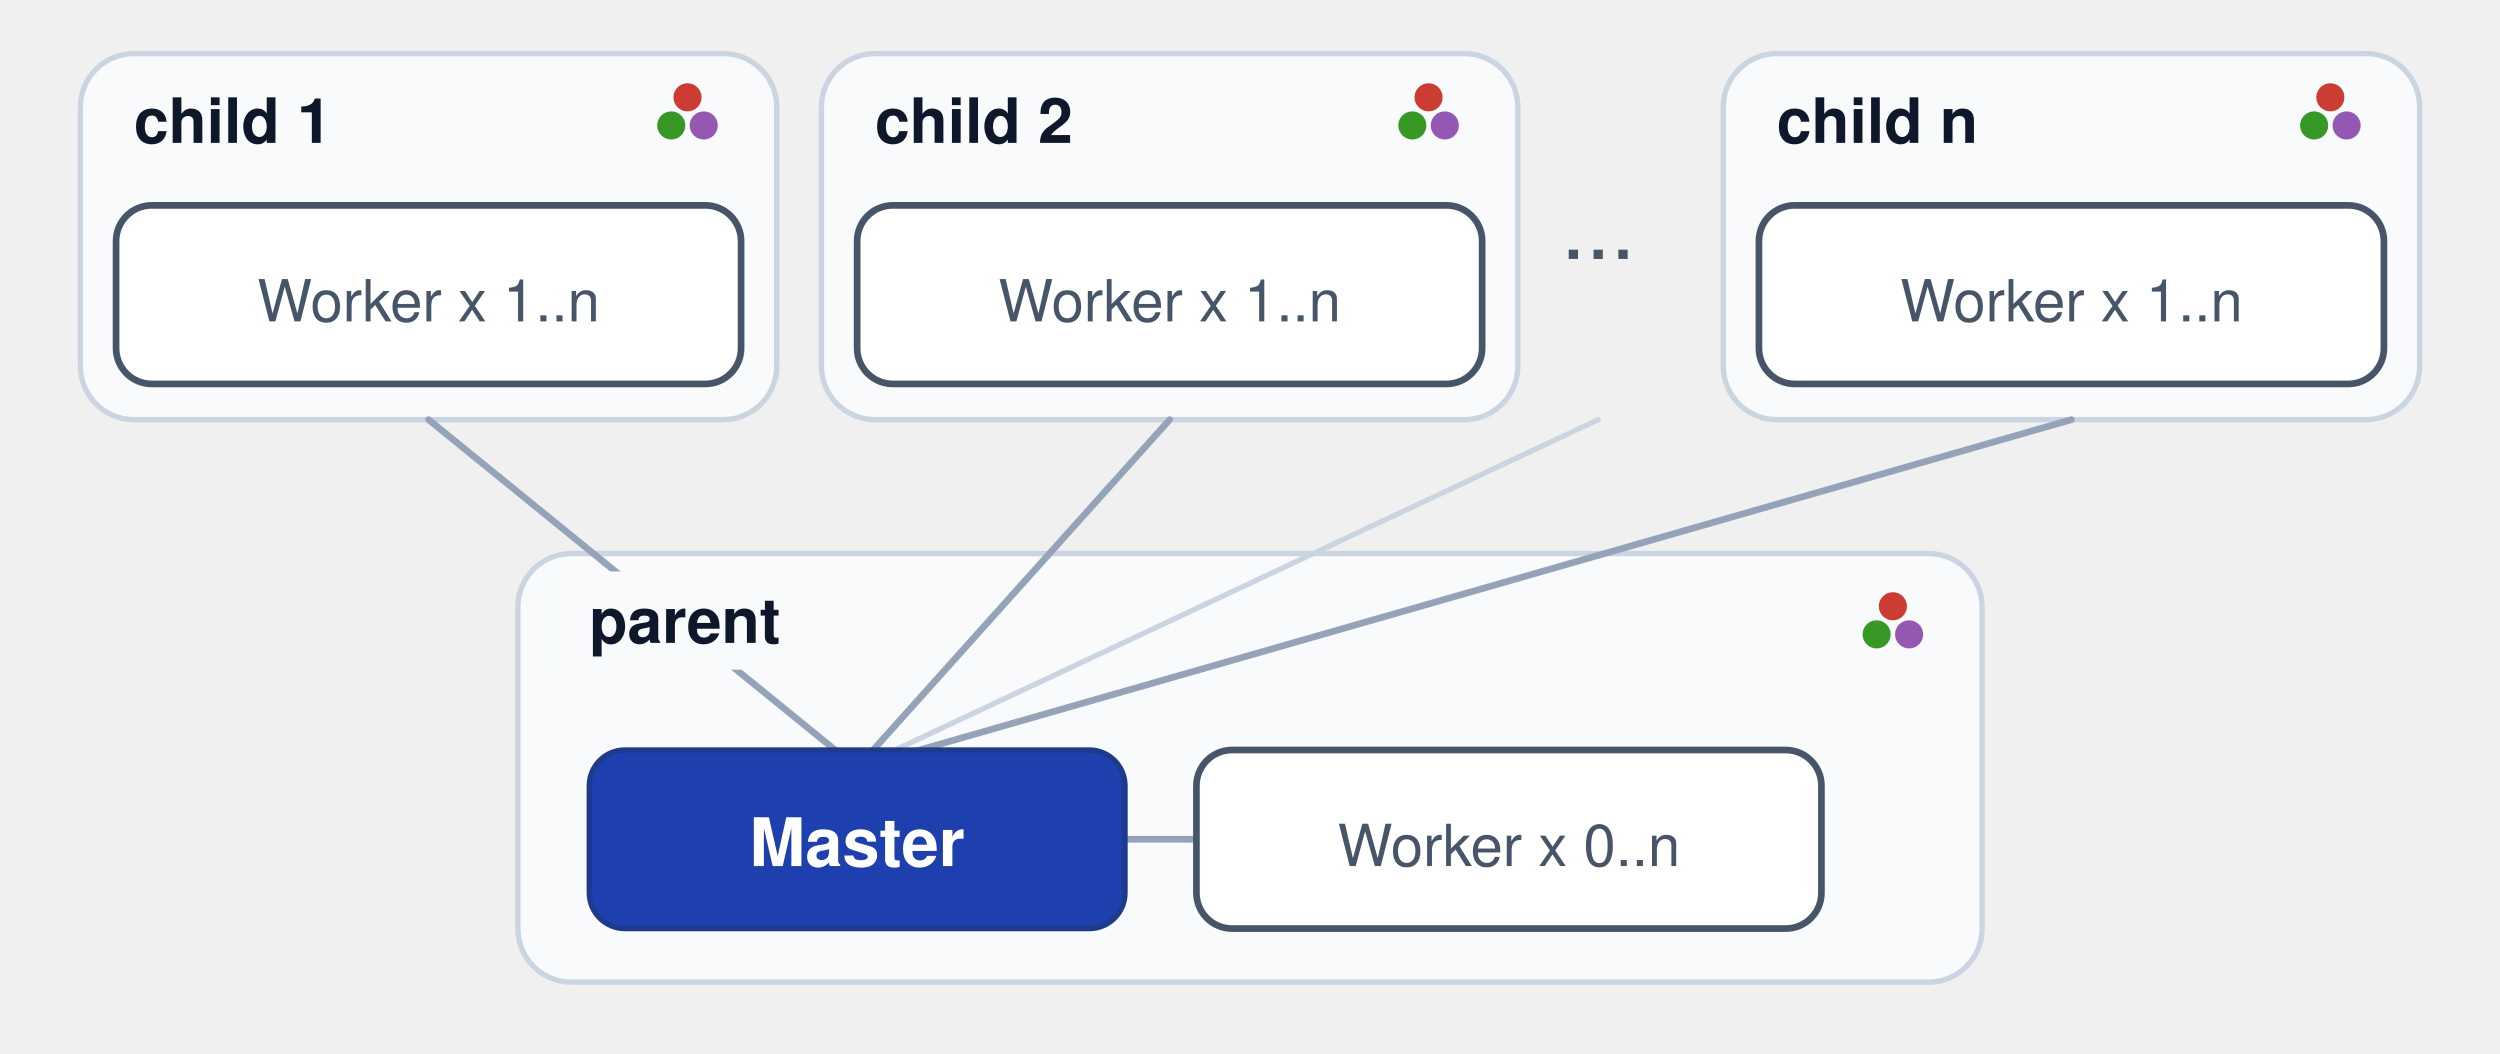
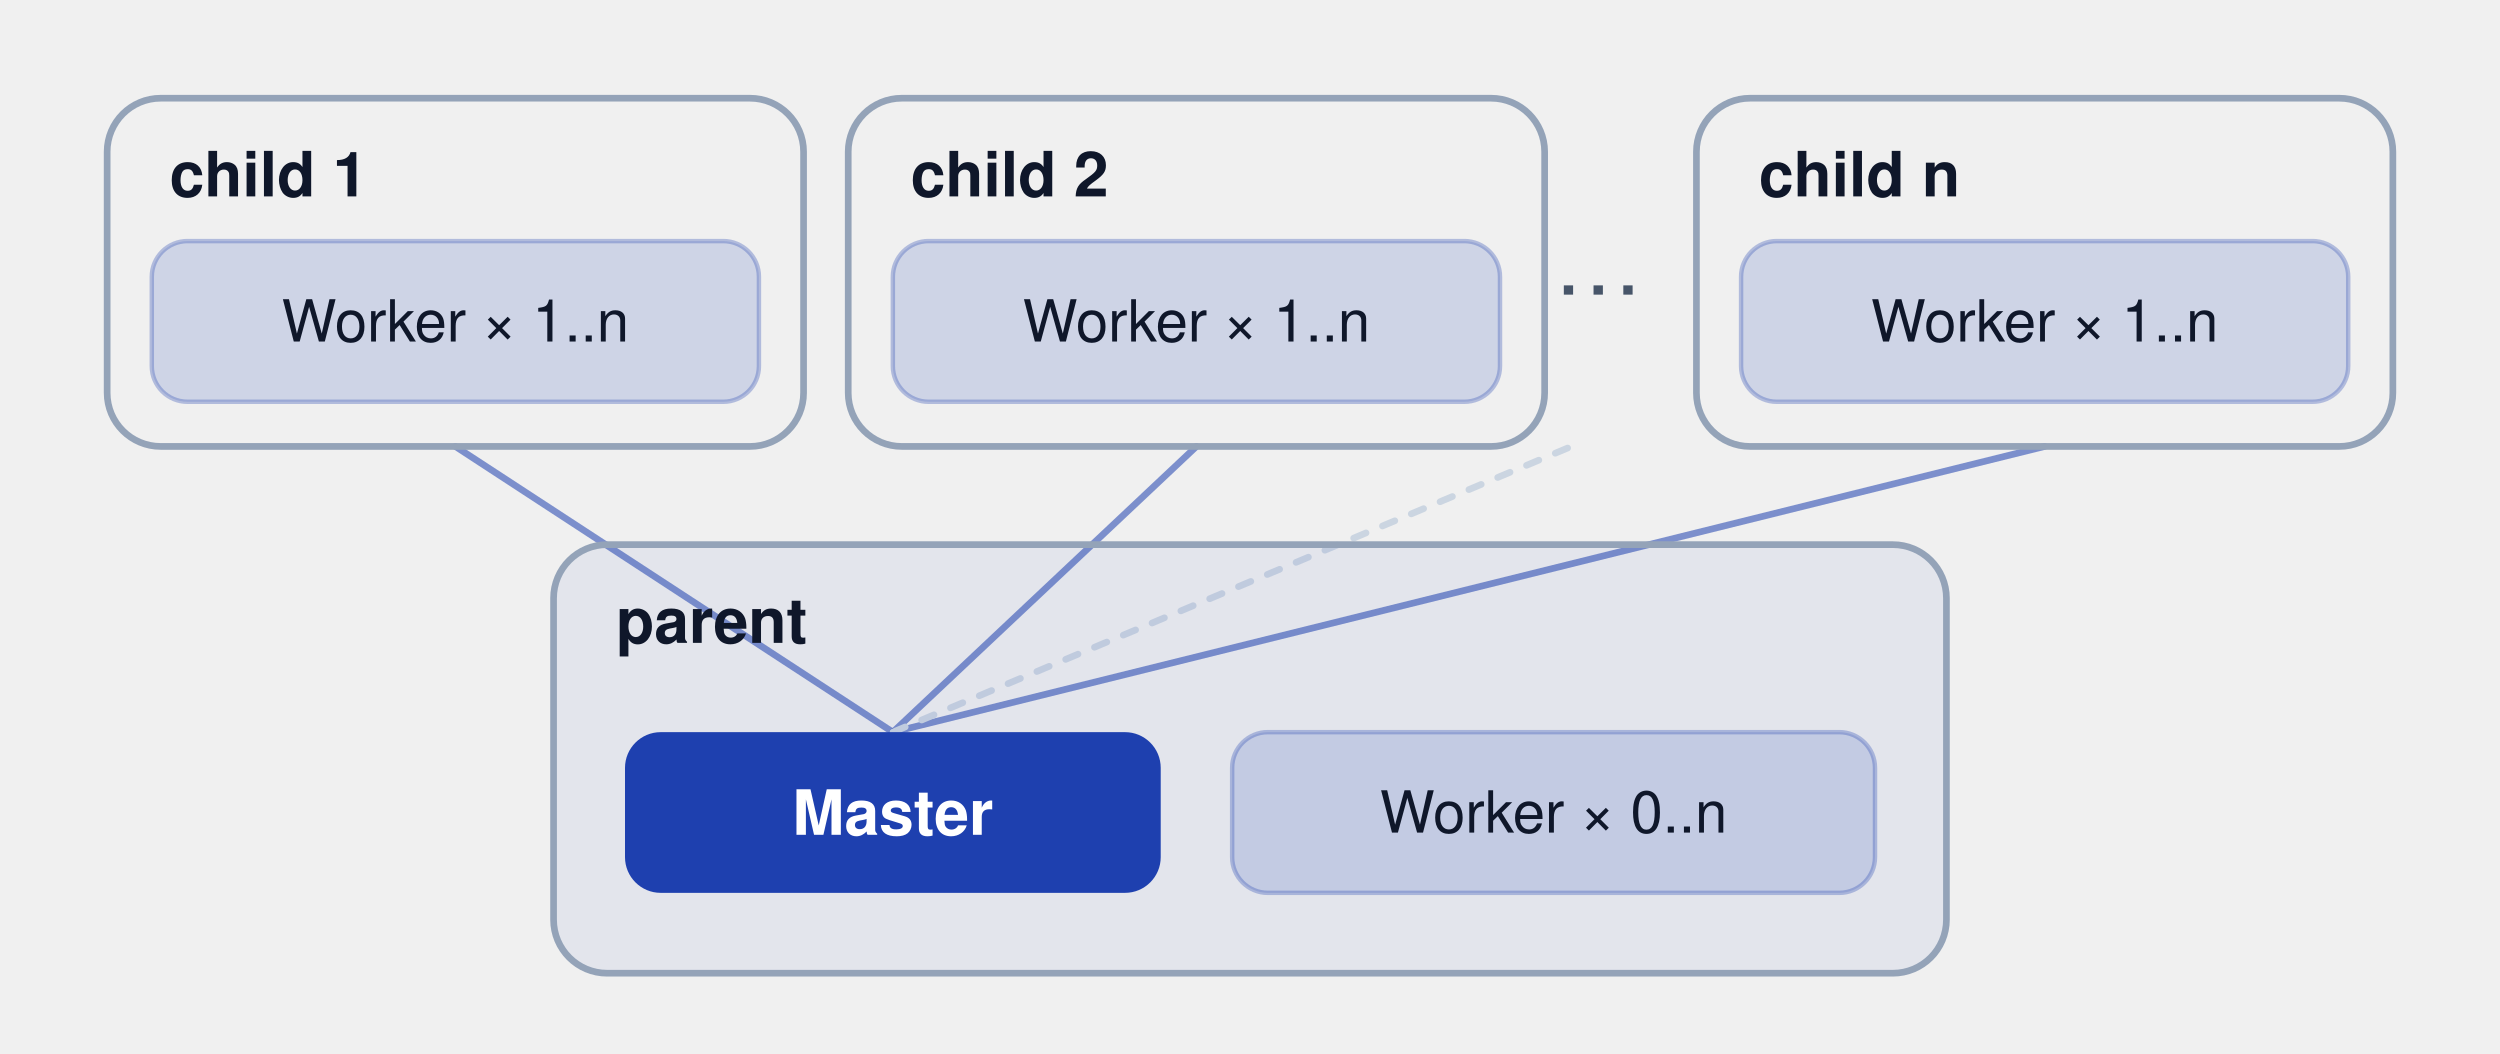
<svg xmlns="http://www.w3.org/2000/svg" viewBox="0 0 560 236" width="560" height="236">
-   <defs>
-     <style>
-       .box { fill: #ffffff; stroke: #475569; stroke-width: 1.5; }
-       .link { fill: none; stroke: #94a3b8; stroke-width: 1.5; stroke-linecap: round; }
-       .link-more { fill: none; stroke: #cbd5e1; stroke-width: 1.2; stroke-linecap: round; }
-       .cluster { fill: #f8fafc; stroke: #cbd5e1; stroke-width: 1.2; }
-       .master { fill: #1e40af; stroke: #1e3a8a; stroke-width: 1.2; }
-       .t { font-family: 'Helvetica Neue', Helvetica, Arial, sans-serif; fill: #0f172a; }
-       .t-sub { font-family: 'Helvetica Neue', Helvetica, Arial, sans-serif; fill: #475569; }
-       .t-on { font-family: 'Helvetica Neue', Helvetica, Arial, sans-serif; fill: #ffffff; }
-       .halo { fill: #f8fafc; }
-     </style>
-     <g id="juliadot">
-       <circle cx="0" cy="-4.2" r="3.15" fill="#cb3c33" />
-       <circle cx="-3.637" cy="2.1" r="3.15" fill="#389826" />
-       <circle cx="3.637" cy="2.1" r="3.15" fill="#9558b2" />
-     </g>
-     <g id="worker">
-       <rect class="box" width="140" height="40" rx="8" />
-     </g>
-   </defs>
-   <g transform="translate(18,12)">
-     <rect class="cluster" width="156" height="82" rx="12" />
-     <text class="t" x="12" y="20" font-size="14" font-weight="600">child 1</text>
-     <use href="#juliadot" x="136" y="14" />
-     <use href="#worker" x="8" y="34" />
-     <text class="t-sub" x="78" y="60" text-anchor="middle" font-size="13">Worker x 1..n</text>
-   </g>
-   <g transform="translate(184,12)">
-     <rect class="cluster" width="156" height="82" rx="12" />
-     <text class="t" x="12" y="20" font-size="14" font-weight="600">child 2</text>
-     <use href="#juliadot" x="136" y="14" />
-     <use href="#worker" x="8" y="34" />
-     <text class="t-sub" x="78" y="60" text-anchor="middle" font-size="13">Worker x 1..n</text>
-   </g>
-   <text class="t-sub" x="358" y="58" text-anchor="middle" font-size="20">...</text>
-   <g transform="translate(386,12)">
-     <rect class="cluster" width="156" height="82" rx="12" />
-     <text class="t" x="12" y="20" font-size="14" font-weight="600">child n</text>
-     <use href="#juliadot" x="136" y="14" />
-     <use href="#worker" x="8" y="34" />
-     <text class="t-sub" x="78" y="60" text-anchor="middle" font-size="13">Worker x 1..n</text>
-   </g>
-   <g id="parent">
-     <rect class="cluster" x="116" y="124" width="328" height="96" rx="12" />
-     <path class="link" d="M192,172 L96,94" />
-     <path class="link" d="M192,172 L262,94" />
-     <path class="link-more" d="M192,172 L358,94" />
-     <path class="link" d="M192,172 L464,94" />
-     <path class="link" d="M252,188 L268,188" />
-     <rect class="halo" x="122" y="128" width="76" height="22" />
-     <text class="t" x="132" y="144" font-size="14" font-weight="600">parent</text>
-     <use href="#juliadot" x="424" y="140" />
-     <rect class="master" x="132" y="168" width="120" height="40" rx="8" />
-     <text class="t-on" x="192" y="194" text-anchor="middle" font-size="15" font-weight="700">Master</text>
-     <use href="#worker" x="268" y="168" />
-     <text class="t-sub" x="338" y="194" text-anchor="middle" font-size="13">Worker x 0..n</text>
-   </g>
+   <path d="M200 164 L102 100" fill="none" stroke="#1e40af" stroke-opacity="0.55" stroke-width="1.5" stroke-linecap="round" />
+   <path d="M200 164 L268 100" fill="none" stroke="#1e40af" stroke-opacity="0.55" stroke-width="1.5" stroke-linecap="round" />
+   <path d="M200 164 L458 100" fill="none" stroke="#1e40af" stroke-opacity="0.55" stroke-width="1.5" stroke-linecap="round" />
+   <path d="M200 164 L352 100" fill="none" stroke="#cbd5e1" stroke-width="1.5" stroke-linecap="round" stroke-dasharray="3 4" />
+   <rect x="24" y="22" width="156" height="78" rx="12" fill="none" stroke="#94a3b8" stroke-width="1.5" />
+   <text x="38" y="44" font-family="'Helvetica Neue', Helvetica, Arial, sans-serif" font-size="14" font-weight="600" fill="#0f172a" text-anchor="start">child 1</text>
+   <rect x="34" y="54" width="136" height="36" rx="8" fill="#1e40af" fill-opacity="0.16" stroke="#1e40af" stroke-opacity="0.3" stroke-width="1" />
+   <text x="102.0" y="76.5" font-family="'Helvetica Neue', Helvetica, Arial, sans-serif" font-size="13" font-weight="400" fill="#0f172a" text-anchor="middle">Worker × 1..n</text>
+   <rect x="190" y="22" width="156" height="78" rx="12" fill="none" stroke="#94a3b8" stroke-width="1.5" />
+   <text x="204" y="44" font-family="'Helvetica Neue', Helvetica, Arial, sans-serif" font-size="14" font-weight="600" fill="#0f172a" text-anchor="start">child 2</text>
+   <rect x="200" y="54" width="136" height="36" rx="8" fill="#1e40af" fill-opacity="0.16" stroke="#1e40af" stroke-opacity="0.3" stroke-width="1" />
+   <text x="268.0" y="76.5" font-family="'Helvetica Neue', Helvetica, Arial, sans-serif" font-size="13" font-weight="400" fill="#0f172a" text-anchor="middle">Worker × 1..n</text>
+   <rect x="380" y="22" width="156" height="78" rx="12" fill="none" stroke="#94a3b8" stroke-width="1.5" />
+   <text x="394" y="44" font-family="'Helvetica Neue', Helvetica, Arial, sans-serif" font-size="14" font-weight="600" fill="#0f172a" text-anchor="start">child n</text>
+   <rect x="390" y="54" width="136" height="36" rx="8" fill="#1e40af" fill-opacity="0.16" stroke="#1e40af" stroke-opacity="0.3" stroke-width="1" />
+   <text x="458.0" y="76.5" font-family="'Helvetica Neue', Helvetica, Arial, sans-serif" font-size="13" font-weight="400" fill="#0f172a" text-anchor="middle">Worker × 1..n</text>
+   <text x="358" y="66" font-family="'Helvetica Neue', Helvetica, Arial, sans-serif" font-size="20" font-weight="400" fill="#475569" text-anchor="middle">…</text>
+   <rect x="124" y="122" width="312" height="96" rx="12" fill="#1e40af" fill-opacity="0.06" stroke="#94a3b8" stroke-width="1.5" />
+   <text x="138" y="144" font-family="'Helvetica Neue', Helvetica, Arial, sans-serif" font-size="14" font-weight="600" fill="#0f172a" text-anchor="start">parent</text>
+   <rect x="140" y="164" width="120" height="36" rx="8" fill="#1e40af" />
+   <text x="200" y="187" font-family="'Helvetica Neue', Helvetica, Arial, sans-serif" font-size="14" font-weight="600" fill="#ffffff" text-anchor="middle">Master</text>
+   <rect x="276" y="164" width="144" height="36" rx="8" fill="#1e40af" fill-opacity="0.16" stroke="#1e40af" stroke-opacity="0.3" stroke-width="1" />
+   <text x="348.0" y="186.5" font-family="'Helvetica Neue', Helvetica, Arial, sans-serif" font-size="13" font-weight="400" fill="#0f172a" text-anchor="middle">Worker × 0..n</text>
</svg>
